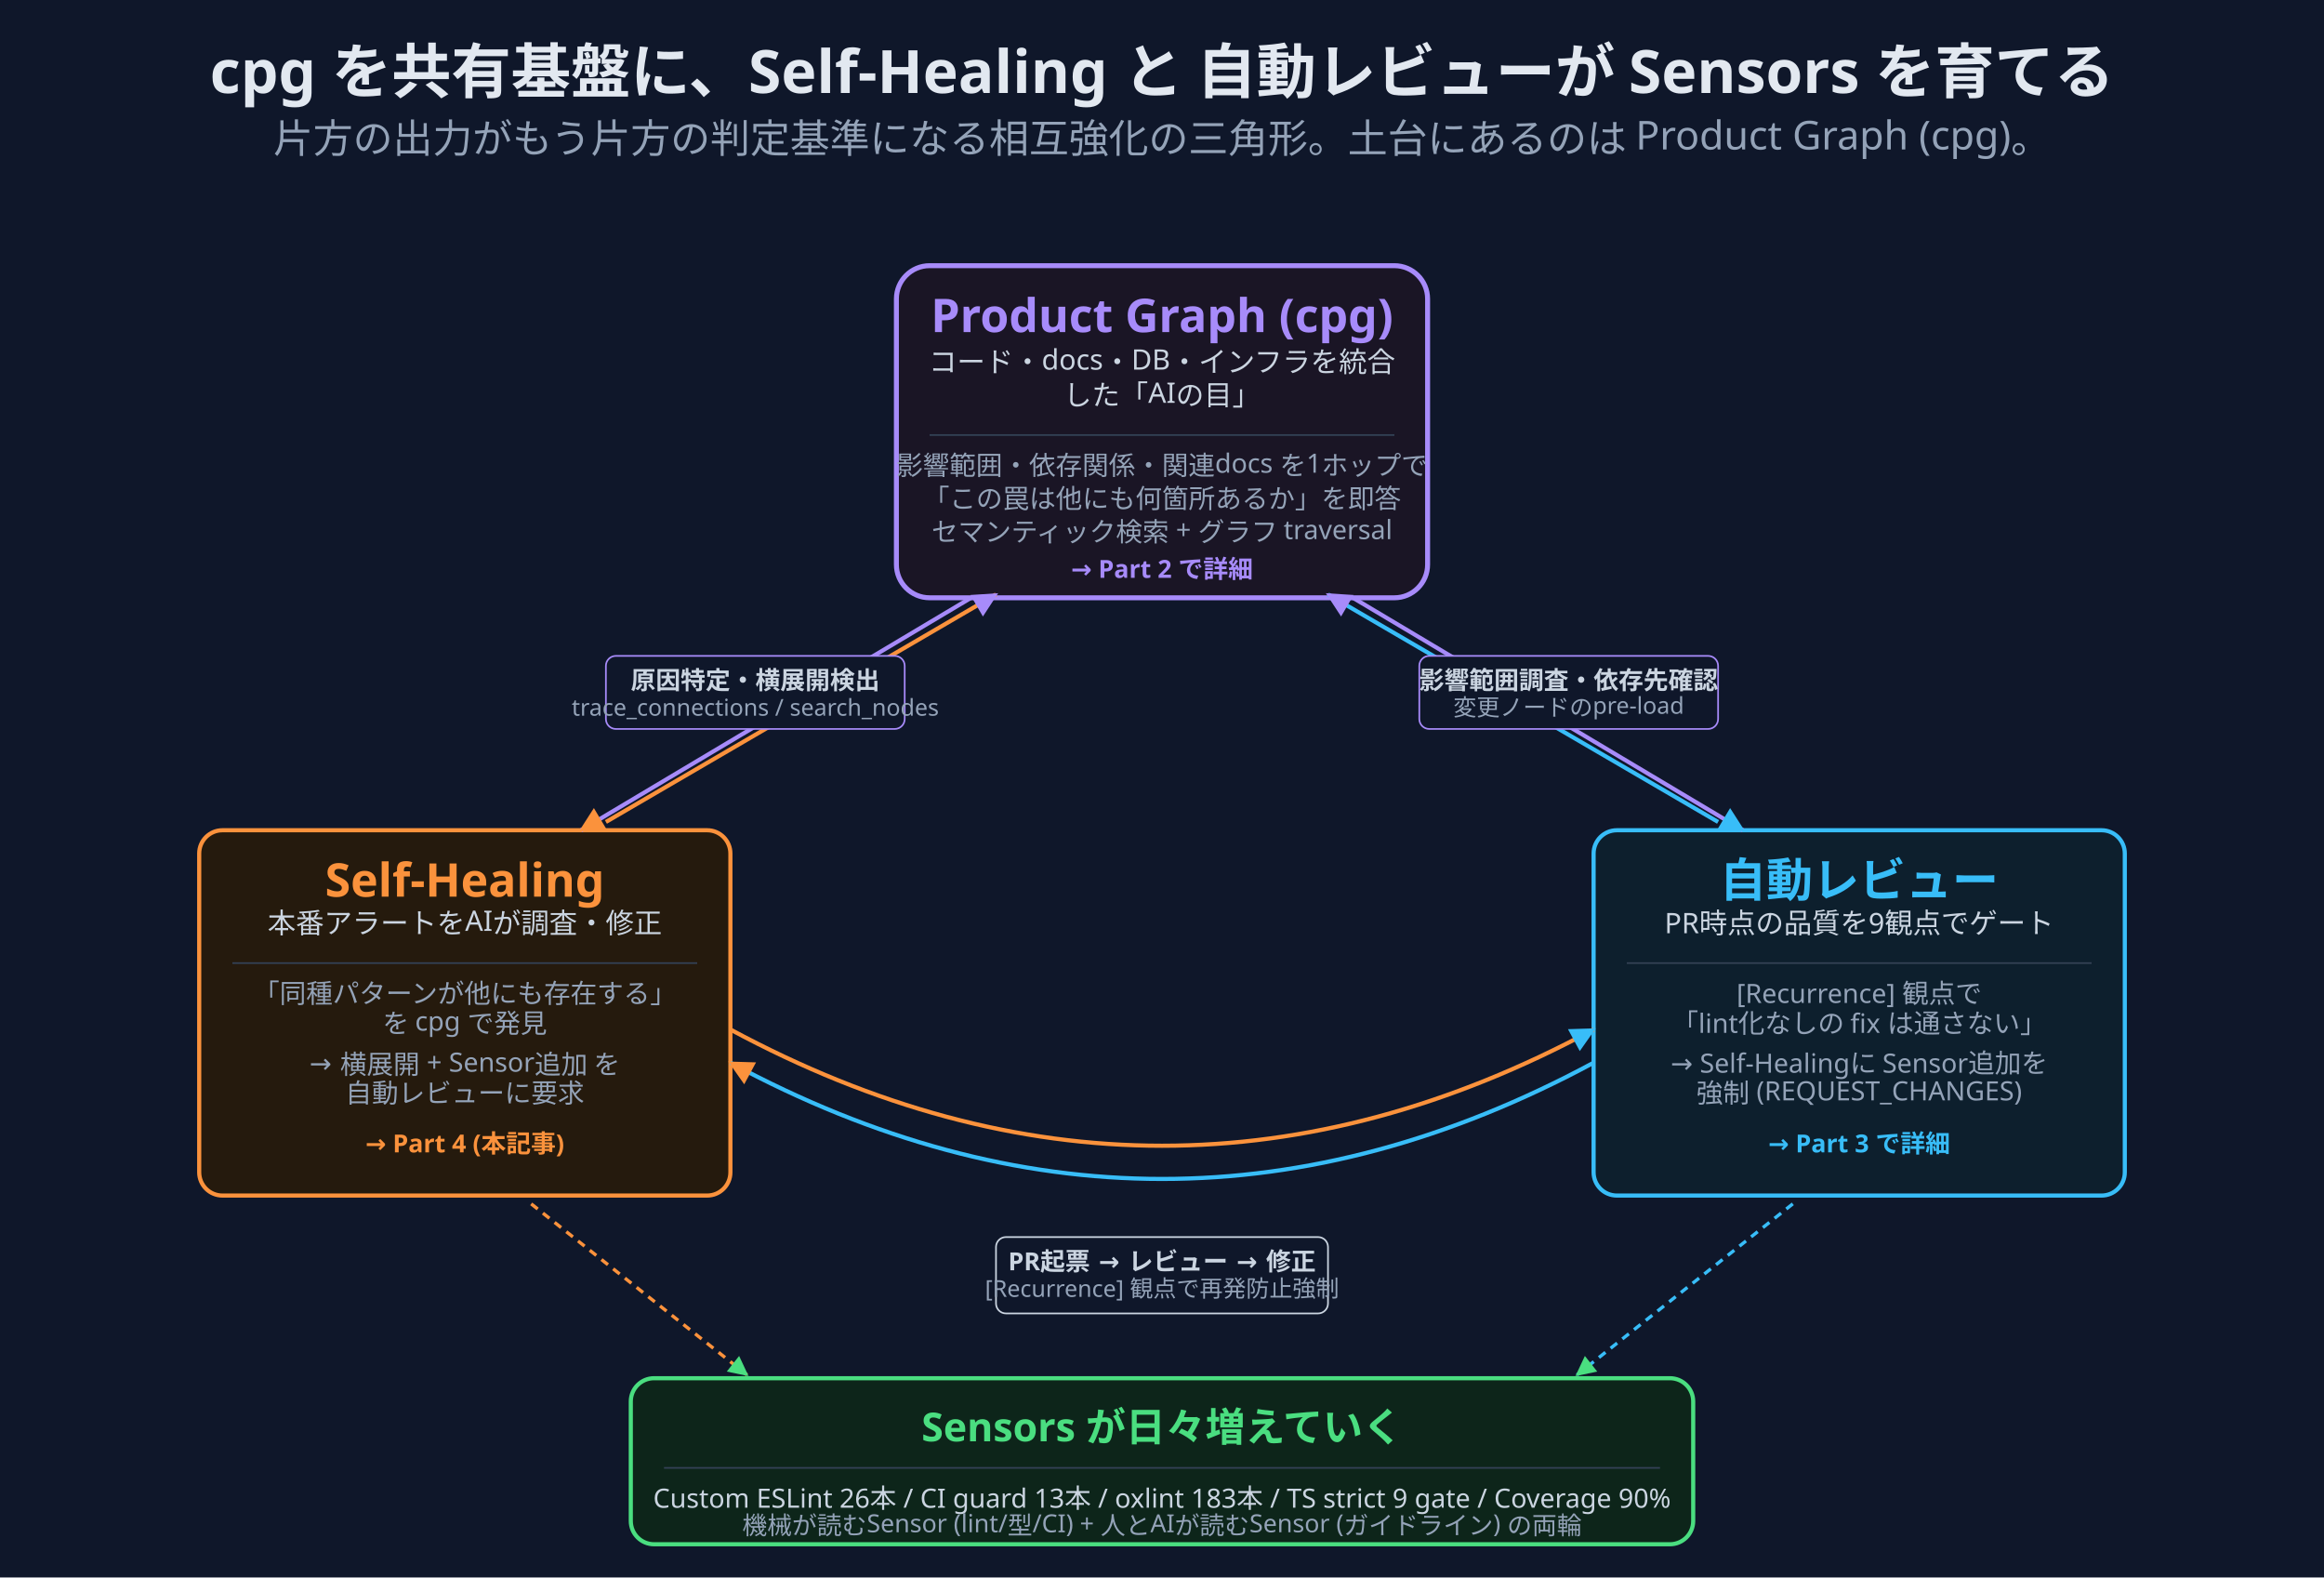
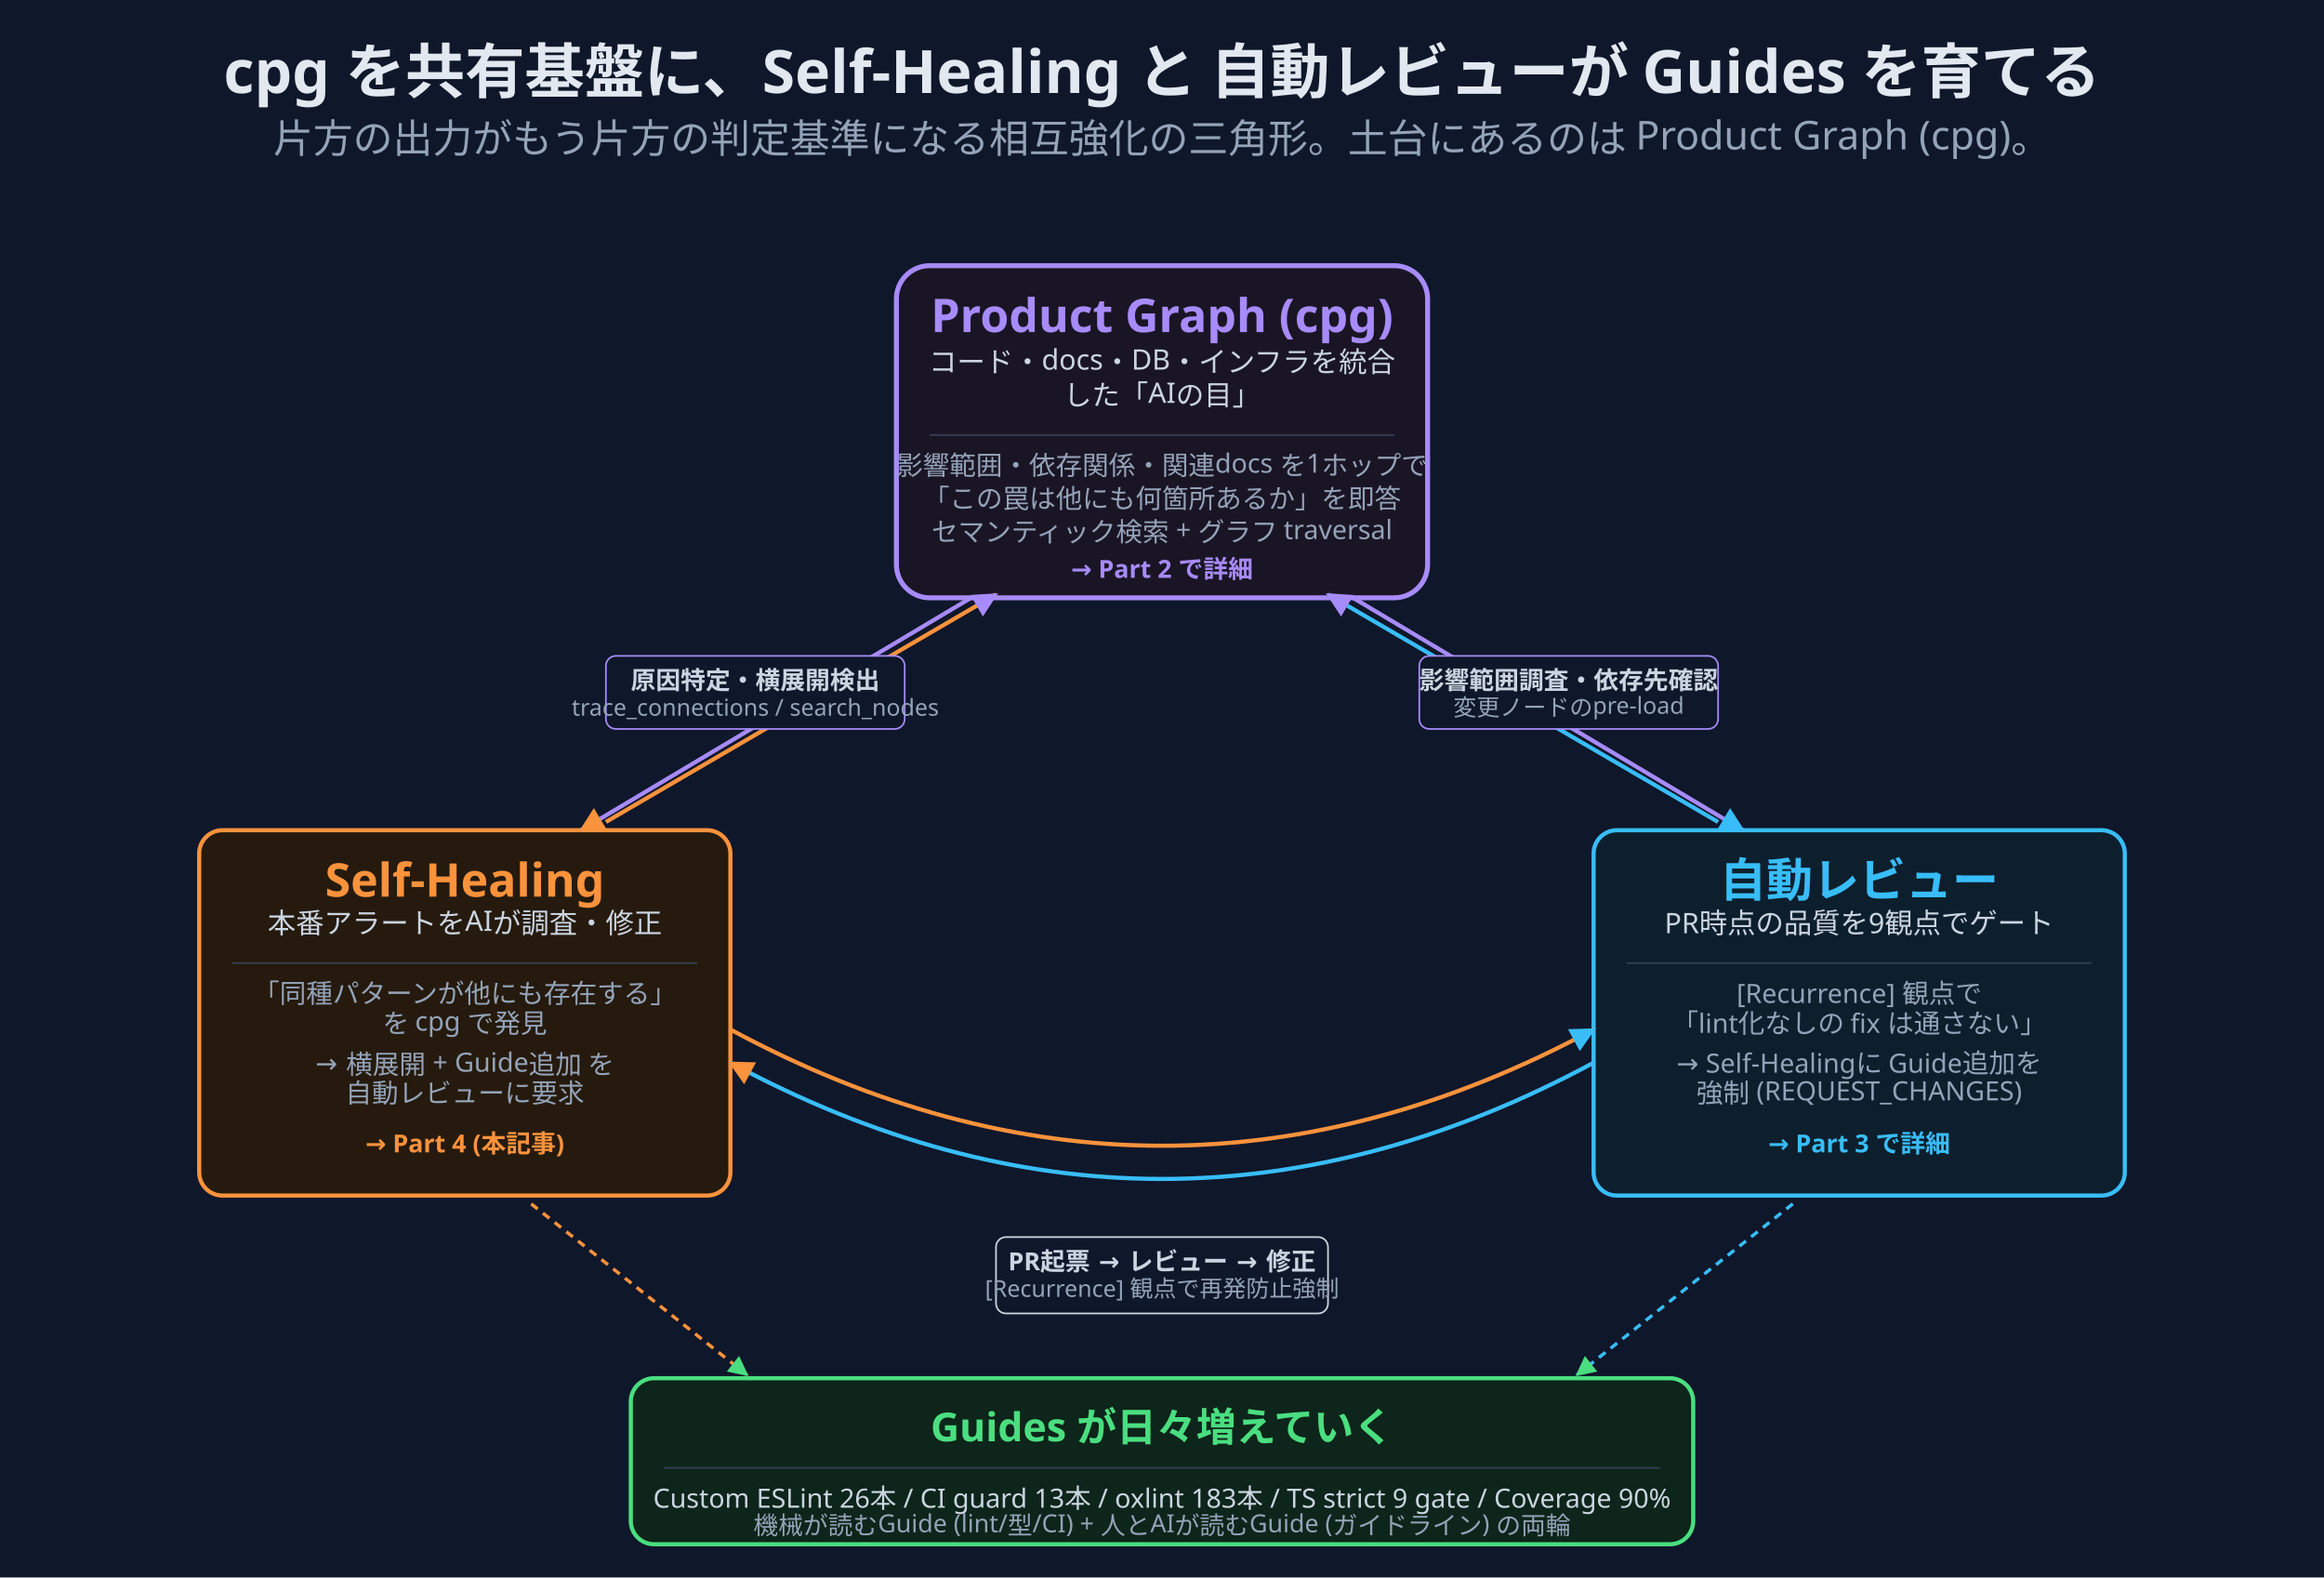
<svg xmlns="http://www.w3.org/2000/svg" width="1400" height="950" viewBox="0 0 1400 950">
  <rect width="1400" height="950" fill="#0f172a" />
  <defs>
    <marker id="a-94a3b8" viewBox="0 0 10 10" refX="9" refY="5" markerWidth="6" markerHeight="6" orient="auto-start-reverse">
      <path d="M 0 0 L 10 5 L 0 10 z" fill="#94a3b8" />
    </marker>
    <marker id="a-4ade80" viewBox="0 0 10 10" refX="9" refY="5" markerWidth="6" markerHeight="6" orient="auto-start-reverse">
      <path d="M 0 0 L 10 5 L 0 10 z" fill="#4ade80" />
    </marker>
    <marker id="a-38bdf8" viewBox="0 0 10 10" refX="9" refY="5" markerWidth="6" markerHeight="6" orient="auto-start-reverse">
      <path d="M 0 0 L 10 5 L 0 10 z" fill="#38bdf8" />
    </marker>
    <marker id="a-fb923c" viewBox="0 0 10 10" refX="9" refY="5" markerWidth="6" markerHeight="6" orient="auto-start-reverse">
      <path d="M 0 0 L 10 5 L 0 10 z" fill="#fb923c" />
    </marker>
    <marker id="a-a78bfa" viewBox="0 0 10 10" refX="9" refY="5" markerWidth="6" markerHeight="6" orient="auto-start-reverse">
      <path d="M 0 0 L 10 5 L 0 10 z" fill="#a78bfa" />
    </marker>
  </defs>
-   <text x="700" y="56" font-size="36" fill="#e2e8f0" text-anchor="middle" font-weight="bold" font-family="Noto Sans JP, sans-serif">cpg を共有基盤に、Self-Healing と 自動レビューが Sensors を育てる</text>
+   <text x="700" y="56" font-size="36" fill="#e2e8f0" text-anchor="middle" font-weight="bold" font-family="Noto Sans JP, sans-serif">cpg を共有基盤に、Self-Healing と 自動レビューが Guides を育てる</text>
  <text x="700" y="92" font-size="24" fill="#94a3b8" text-anchor="middle" font-family="Noto Sans JP, sans-serif">片方の出力がもう片方の判定基準になる相互強化の三角形。土台にあるのは Product Graph (cpg)。</text>
  <g font-family="Noto Sans JP, sans-serif">
    <rect x="540" y="160" width="320" height="200" rx="20" fill="#1a1525" stroke="#a78bfa" stroke-width="3" />
    <text x="700" y="200" font-size="28" fill="#a78bfa" text-anchor="middle" font-weight="bold">Product Graph (cpg)</text>
    <text x="700" y="224" font-size="17" fill="#cbd5e1" text-anchor="middle">コード・docs・DB・インフラを統合</text>
    <text x="700" y="244" font-size="17" fill="#cbd5e1" text-anchor="middle">した「AIの目」</text>
    <line x1="560" y1="262" x2="840" y2="262" stroke="#334155" stroke-width="1" />
    <text x="700" y="286" font-size="16" fill="#94a3b8" text-anchor="middle">影響範囲・依存関係・関連docs を1ホップで</text>
    <text x="700" y="306" font-size="16" fill="#94a3b8" text-anchor="middle">「この罠は他にも何箇所あるか」を即答</text>
    <text x="700" y="326" font-size="16" fill="#94a3b8" text-anchor="middle">セマンティック検索 + グラフ traversal</text>
    <text x="700" y="348" font-size="15" fill="#a78bfa" text-anchor="middle" font-weight="bold">→ Part 2 で詳細</text>
  </g>
  <g font-family="Noto Sans JP, sans-serif">
    <rect x="120" y="500" width="320" height="220" rx="14" fill="#251a0d" stroke="#fb923c" stroke-width="2.5" />
    <text x="280" y="540" font-size="28" fill="#fb923c" text-anchor="middle" font-weight="bold">Self-Healing</text>
    <text x="280" y="562" font-size="17" fill="#cbd5e1" text-anchor="middle">本番アラートをAIが調査・修正</text>
    <line x1="140" y1="580" x2="420" y2="580" stroke="#334155" stroke-width="1" />
    <text x="280" y="604" font-size="16" fill="#94a3b8" text-anchor="middle">「同種パターンが他にも存在する」</text>
    <text x="280" y="622" font-size="16" fill="#94a3b8" text-anchor="middle">を cpg で発見</text>
-     <text x="280" y="646" font-size="16" fill="#94a3b8" text-anchor="middle">→ 横展開 + Sensor追加 を</text>
+     <text x="280" y="646" font-size="16" fill="#94a3b8" text-anchor="middle">→ 横展開 + Guide追加 を</text>
    <text x="280" y="664" font-size="16" fill="#94a3b8" text-anchor="middle">自動レビューに要求</text>
    <text x="280" y="694" font-size="15" fill="#fb923c" text-anchor="middle" font-weight="bold">→ Part 4 (本記事)</text>
  </g>
  <g font-family="Noto Sans JP, sans-serif">
    <rect x="960" y="500" width="320" height="220" rx="14" fill="#0d1f2d" stroke="#38bdf8" stroke-width="2.5" />
    <text x="1120" y="540" font-size="28" fill="#38bdf8" text-anchor="middle" font-weight="bold">自動レビュー</text>
    <text x="1120" y="562" font-size="17" fill="#cbd5e1" text-anchor="middle">PR時点の品質を9観点でゲート</text>
    <line x1="980" y1="580" x2="1260" y2="580" stroke="#334155" stroke-width="1" />
    <text x="1120" y="604" font-size="16" fill="#94a3b8" text-anchor="middle">[Recurrence] 観点で</text>
    <text x="1120" y="622" font-size="16" fill="#94a3b8" text-anchor="middle">「lint化なしの fix は通さない」</text>
-     <text x="1120" y="646" font-size="16" fill="#94a3b8" text-anchor="middle">→ Self-Healingに Sensor追加を</text>
+     <text x="1120" y="646" font-size="16" fill="#94a3b8" text-anchor="middle">→ Self-Healingに Guide追加を</text>
    <text x="1120" y="664" font-size="16" fill="#94a3b8" text-anchor="middle">強制 (REQUEST_CHANGES)</text>
    <text x="1120" y="694" font-size="15" fill="#38bdf8" text-anchor="middle" font-weight="bold">→ Part 3 で詳細</text>
  </g>
  <line x1="585" y1="360" x2="350" y2="500" stroke="#a78bfa" stroke-width="2.5" marker-end="url(#a-fb923c)" />
  <line x1="365" y1="495" x2="600" y2="358" stroke="#fb923c" stroke-width="2.5" marker-end="url(#a-a78bfa)" />
  <g font-family="Noto Sans JP, sans-serif">
    <rect x="365" y="395" width="180" height="44" rx="6" fill="#0f172a" stroke="#a78bfa" stroke-width="1" />
    <text x="455" y="415" font-size="15" fill="#cbd5e1" text-anchor="middle" font-weight="bold">原因特定・横展開検出</text>
    <text x="455" y="431" font-size="14" fill="#94a3b8" text-anchor="middle">trace_connections / search_nodes</text>
  </g>
  <line x1="815" y1="360" x2="1050" y2="500" stroke="#a78bfa" stroke-width="2.5" marker-end="url(#a-38bdf8)" />
  <line x1="1035" y1="495" x2="800" y2="358" stroke="#38bdf8" stroke-width="2.5" marker-end="url(#a-a78bfa)" />
  <g font-family="Noto Sans JP, sans-serif">
    <rect x="855" y="395" width="180" height="44" rx="6" fill="#0f172a" stroke="#a78bfa" stroke-width="1" />
    <text x="945" y="415" font-size="15" fill="#cbd5e1" text-anchor="middle" font-weight="bold">影響範囲調査・依存先確認</text>
    <text x="945" y="431" font-size="14" fill="#94a3b8" text-anchor="middle">変更ノードのpre-load</text>
  </g>
  <path d="M 440 620 Q 700 760 960 620" fill="none" stroke="#fb923c" stroke-width="2.5" marker-end="url(#a-38bdf8)" />
  <path d="M 960 640 Q 700 780 440 640" fill="none" stroke="#38bdf8" stroke-width="2.5" marker-end="url(#a-fb923c)" />
  <g font-family="Noto Sans JP, sans-serif">
    <rect x="600" y="745" width="200" height="46" rx="6" fill="#0f172a" stroke="#cbd5e1" stroke-width="1" />
    <text x="700" y="765" font-size="15" fill="#cbd5e1" text-anchor="middle" font-weight="bold">PR起票 → レビュー → 修正</text>
    <text x="700" y="781" font-size="14" fill="#94a3b8" text-anchor="middle">[Recurrence] 観点で再発防止強制</text>
  </g>
  <g font-family="Noto Sans JP, sans-serif">
    <rect x="380" y="830" width="640" height="100" rx="14" fill="#0d251a" stroke="#4ade80" stroke-width="2.5" />
-     <text x="700" y="868" font-size="24" fill="#4ade80" text-anchor="middle" font-weight="bold">Sensors が日々増えていく</text>
+     <text x="700" y="868" font-size="24" fill="#4ade80" text-anchor="middle" font-weight="bold">Guides が日々増えていく</text>
    <line x1="400" y1="884" x2="1000" y2="884" stroke="#334155" stroke-width="1" />
    <text x="700" y="908" font-size="16" fill="#cbd5e1" text-anchor="middle">Custom ESLint 26本  /  CI guard 13本  /  oxlint 183本  /  TS strict 9 gate  /  Coverage 90%</text>
-     <text x="700" y="924" font-size="15" fill="#94a3b8" text-anchor="middle">機械が読むSensor (lint/型/CI) + 人とAIが読むSensor (ガイドライン) の両輪</text>
+     <text x="700" y="924" font-size="15" fill="#94a3b8" text-anchor="middle">機械が読むGuide (lint/型/CI) + 人とAIが読むGuide (ガイドライン) の両輪</text>
  </g>
  <line x1="320" y1="725" x2="450" y2="828" stroke="#fb923c" stroke-width="2" stroke-dasharray="5,4" marker-end="url(#a-4ade80)" />
  <line x1="1080" y1="725" x2="950" y2="828" stroke="#38bdf8" stroke-width="2" stroke-dasharray="5,4" marker-end="url(#a-4ade80)" />
</svg>
